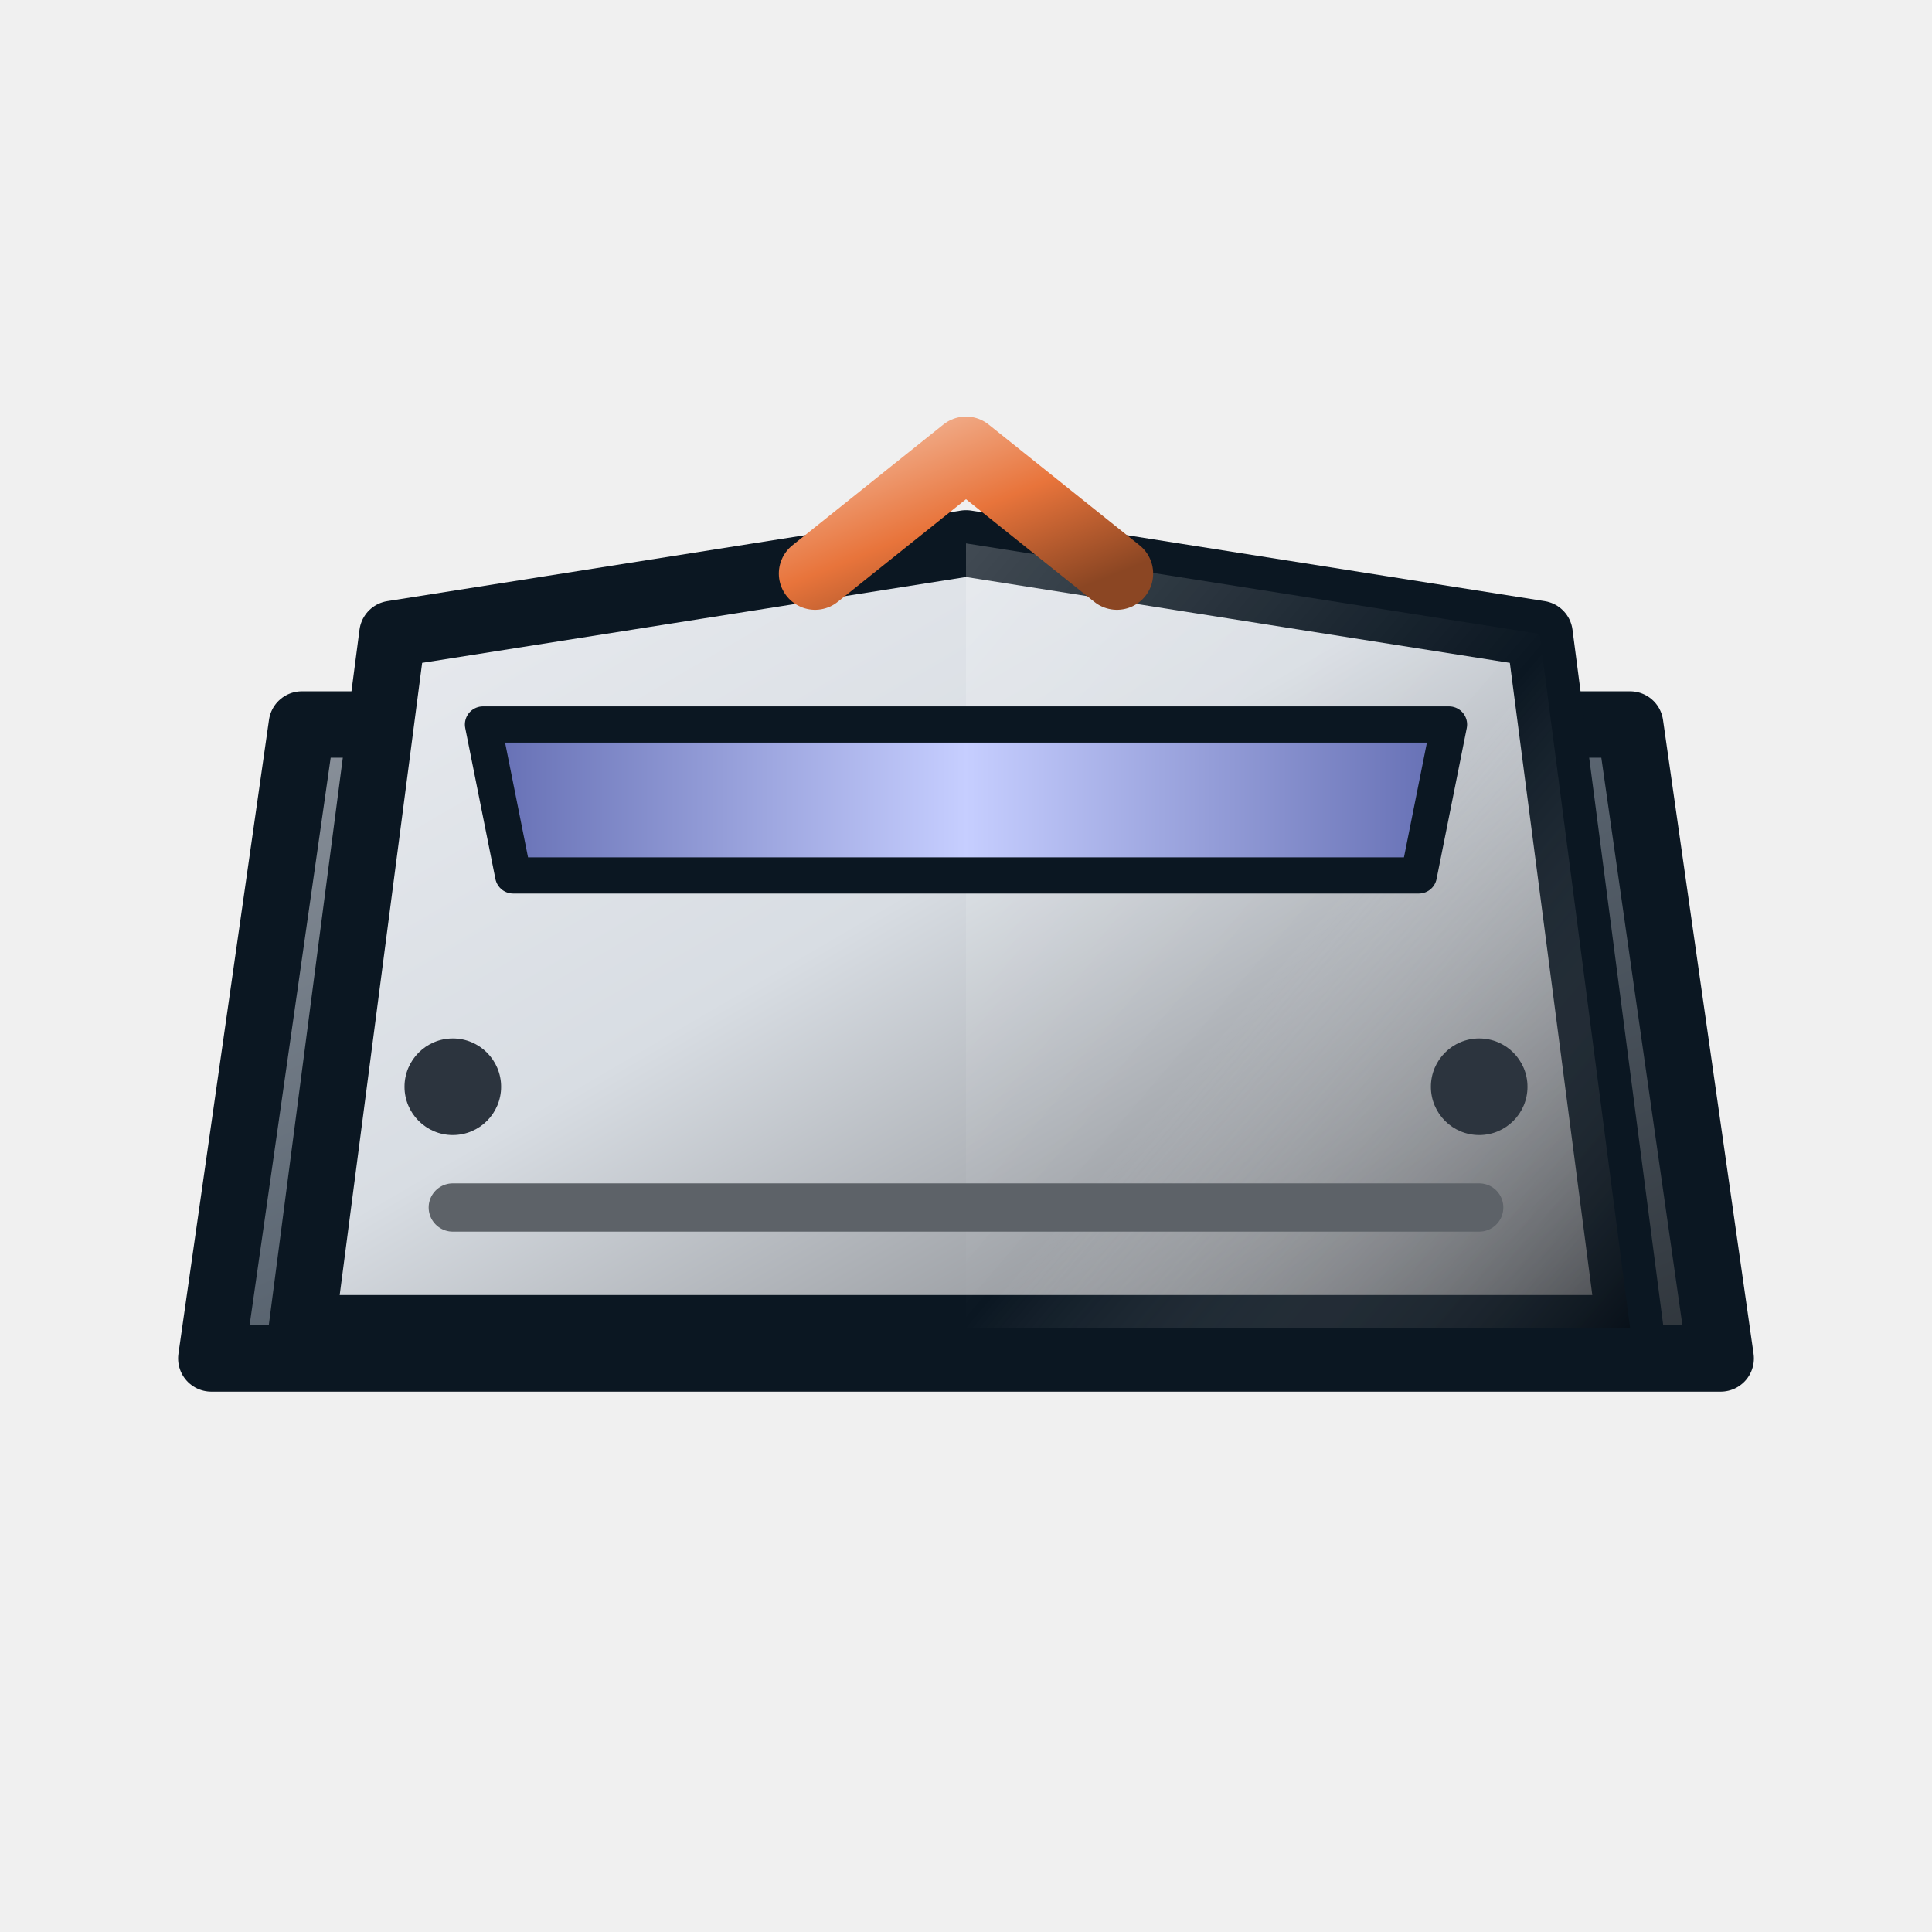
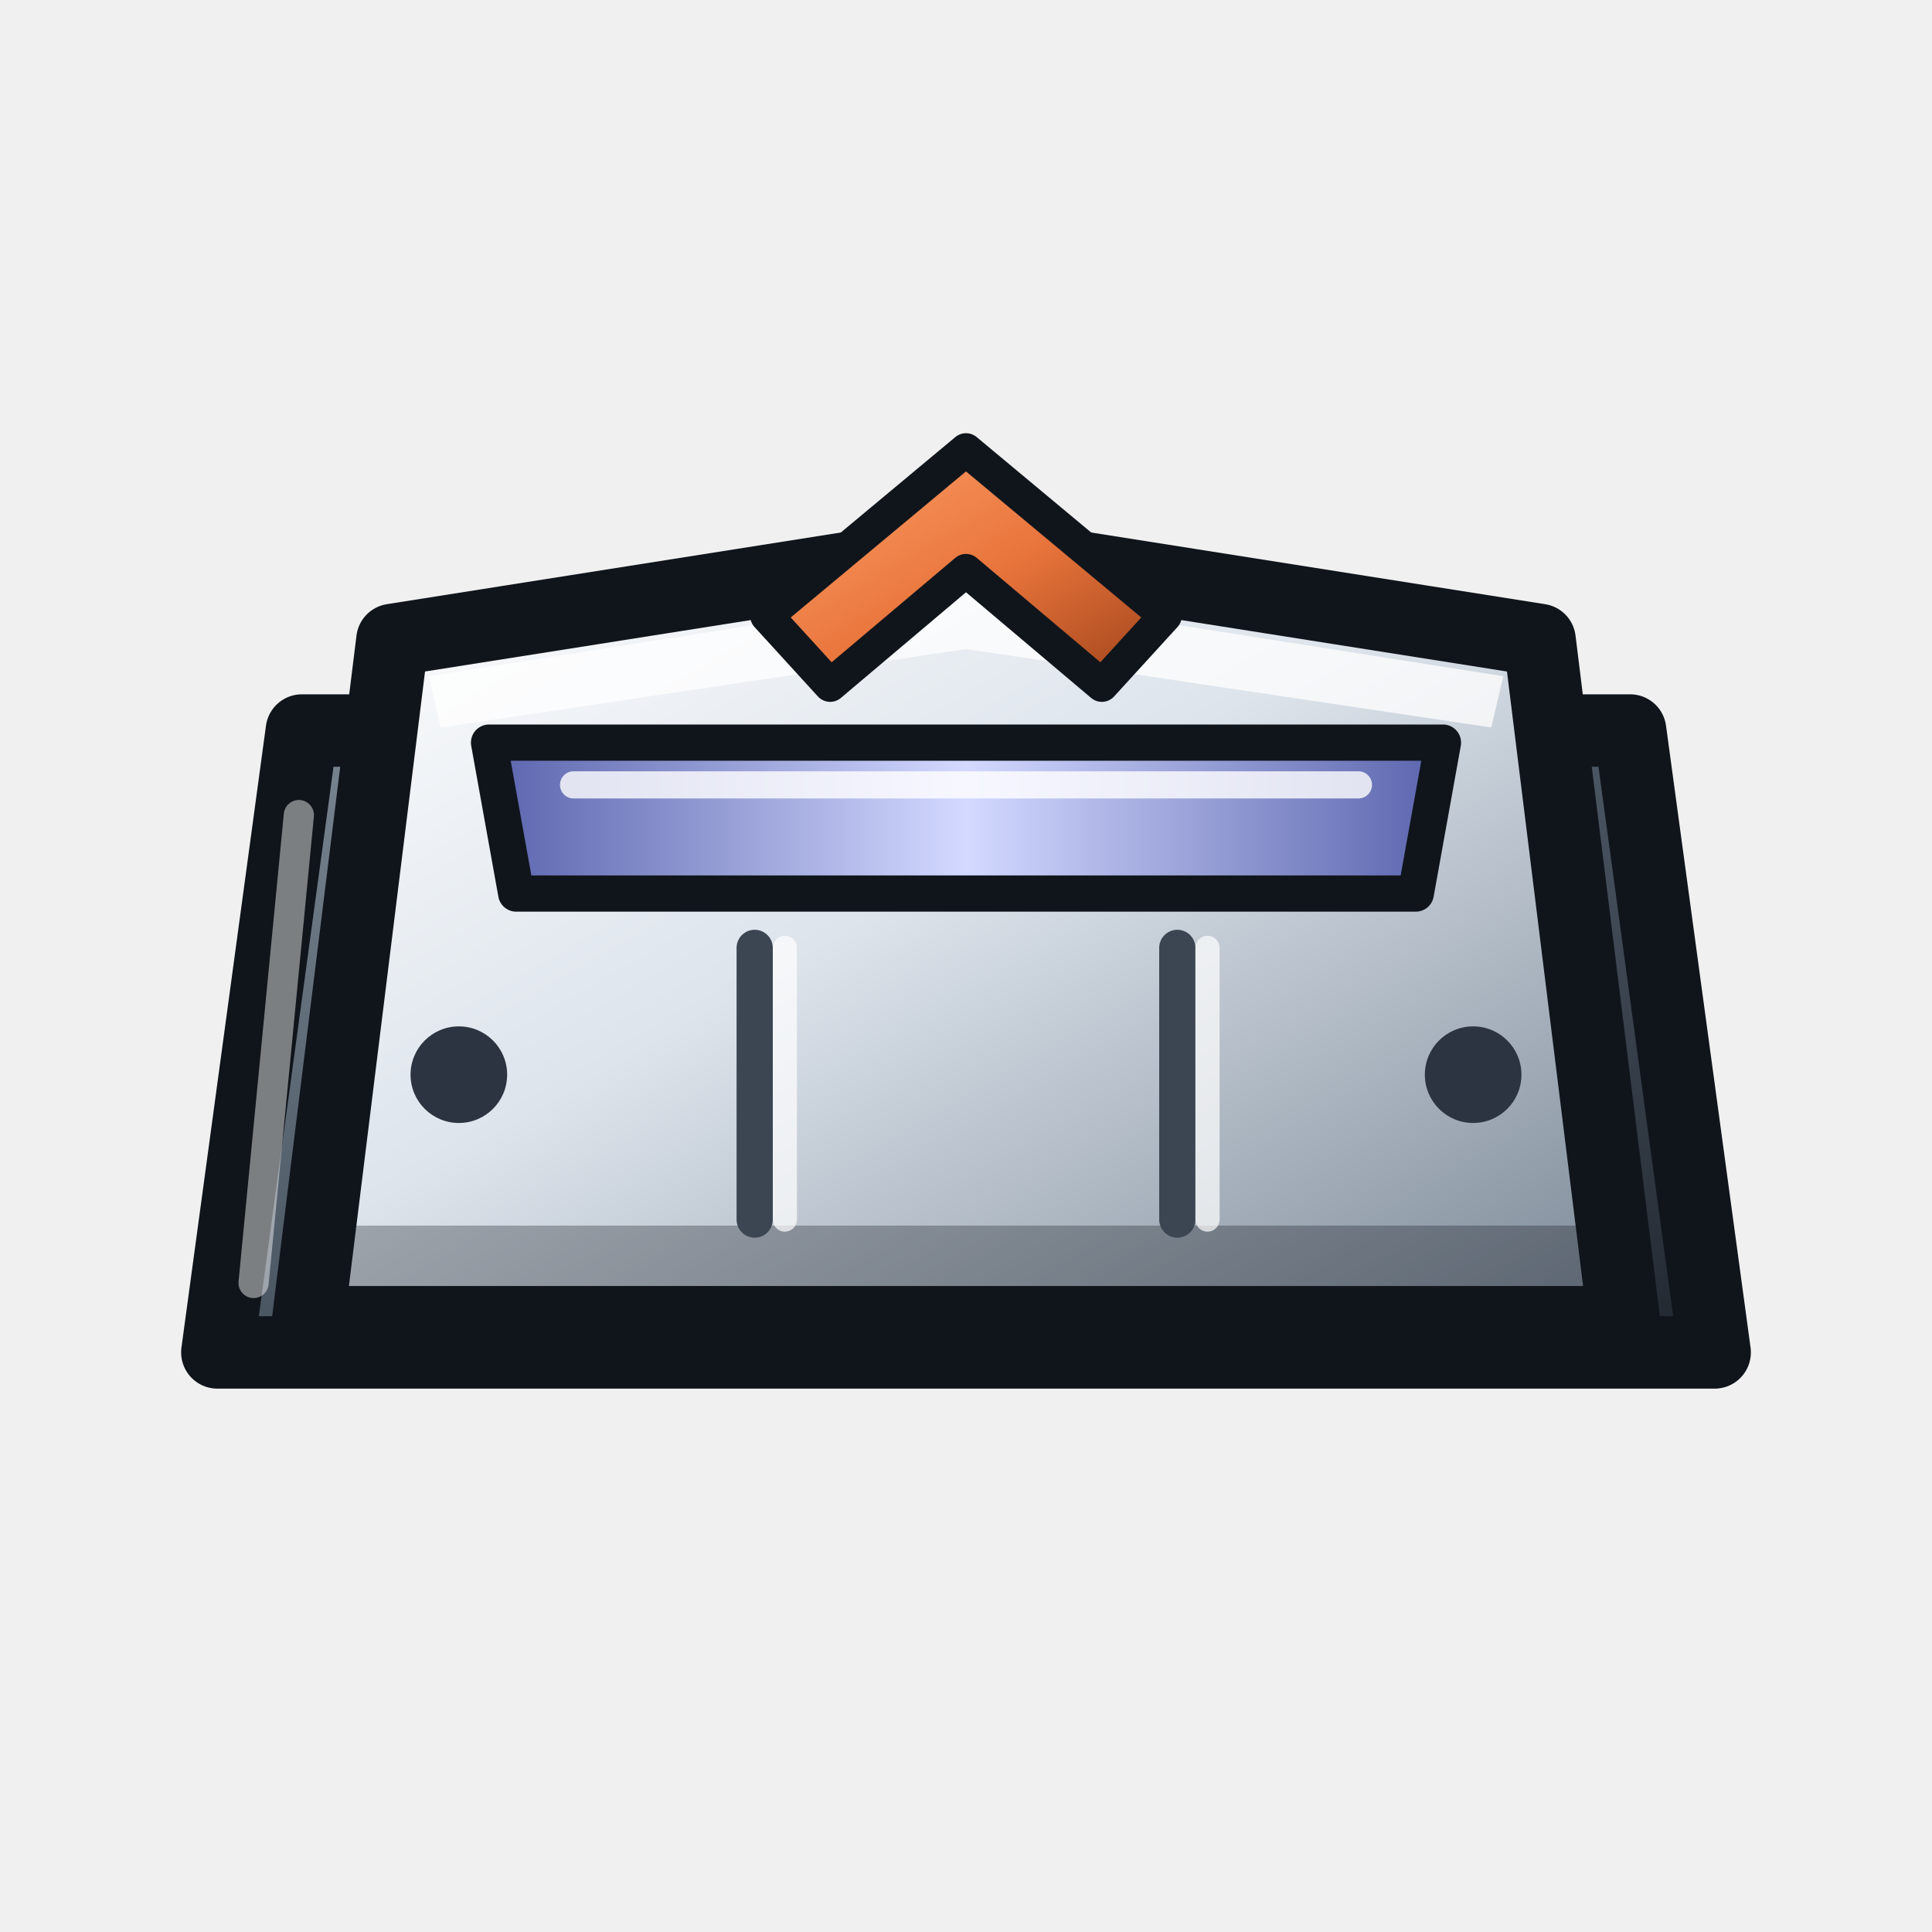
<svg xmlns="http://www.w3.org/2000/svg" viewBox="0 0 64 64">
  <defs>
    <linearGradient id="accent-fill" x1="0" y1="0" x2="1" y2="1">
-       <stop id="accent-light" offset="0" stop-color="#f2b393" />
-       <stop id="accent-base" offset="0.5" stop-color="#e8743b" />
-       <stop id="accent-dark" offset="1" stop-color="#8b4623" />
+       <stop id="accent-light" offset="0" stop-color="#ffa36b" />
+       <stop id="accent-base" offset="0.55" stop-color="#e8743b" />
+       <stop id="accent-dark" offset="1" stop-color="#9c4119" />
    </linearGradient>
-     <linearGradient id="m5d68743050" x1="0" y1="0" x2="1" y2="1">
-       <stop offset="0" stop-color="#8e959e" />
-       <stop offset="0.45" stop-color="#5d6874" />
-       <stop offset="1" stop-color="#2e343a" />
+     <linearGradient id="steel" x1="0" y1="0" x2="1" y2="1">
+       <stop offset="0" stop-color="#ffffff" />
+       <stop offset="0.45" stop-color="#dde4ec" />
+       <stop offset="1" stop-color="#7b8896" />
    </linearGradient>
-     <linearGradient id="md8dde34550" x1="0" y1="0" x2="1" y2="1">
-       <stop offset="0" stop-color="#eaecf0" />
-       <stop offset="0.45" stop-color="#d8dde3" />
-       <stop offset="1" stop-color="#6c6e72" />
-     </linearGradient>
-     <linearGradient id="sheen" x1="0" y1="0" x2="1" y2="1">
-       <stop offset="0" stop-color="#ffffff" stop-opacity="0.22" />
-       <stop offset="0.5" stop-color="#ffffff" stop-opacity="0" />
-       <stop offset="1" stop-color="#03070c" stop-opacity="0.4" />
+     <linearGradient id="carrier" x1="0" y1="0" x2="1" y2="1">
+       <stop offset="0" stop-color="#7d8995" />
+       <stop offset="0.5" stop-color="#4a5562" />
+       <stop offset="1" stop-color="#20262e" />
    </linearGradient>
    <linearGradient id="phase" x1="0" y1="0" x2="1" y2="0">
-       <stop offset="0" stop-color="#636db2" />
-       <stop offset="0.5" stop-color="#c6ceff" />
-       <stop offset="1" stop-color="#636db2" />
+       <stop offset="0" stop-color="#5a64ad" />
+       <stop offset="0.5" stop-color="#d3d9ff" />
+       <stop offset="1" stop-color="#5a64ad" />
    </linearGradient>
  </defs>
-   <g id="base" stroke="#0b1722" stroke-width="2.2" stroke-linejoin="round" stroke-linecap="round">
-     <path d="M7 45 L10 24 L54 24 L57 45 Z" fill="url(#m5d68743050)" />
-     <path d="M10 44 L13 21 L32 18 L51 21 L54 44 Z" fill="url(#md8dde34550)" />
-     <path d="M32 18 L51 21 L54 44 L32 44 Z" fill="url(#sheen)" stroke="none" />
-     <path d="M15 40 L49 40" fill="none" stroke="#5d6268" stroke-width="1.6" />
-     <circle cx="15" cy="36" r="1.6" fill="#2c343e" stroke="none" />
-     <circle cx="49" cy="36" r="1.6" fill="#2c343e" stroke="none" />
+   <g id="base" stroke="#10151c" stroke-width="2.4" stroke-linejoin="round" stroke-linecap="round">
+     <path d="M7.2 44.8 L10 24.2 L54 24.2 L56.8 44.8 Z" fill="url(#carrier)" />
+     <path d="M9.9 27 L8.4 42.5" fill="none" stroke="#ffffff" stroke-opacity="0.45" stroke-width="1" />
+     <path d="M10.2 43.8 L13 21.2 L32 18.2 L51 21.2 L53.8 43.8 Z" fill="url(#steel)" />
+     <path d="M14.2 22.4 L32 19.6 L49.8 22.4 L49.4 24.1 L32 21.5 L14.6 24.1 Z" fill="#ffffff" fill-opacity="0.75" stroke="none" />
+     <path d="M11.8 40.6 L52.2 40.6 L52.5 42.6 L11.5 42.6 Z" fill="#0a0f16" fill-opacity="0.3" stroke="none" />
+     <path d="M25 31.4 L25 40.4 M39 31.4 L39 40.4" fill="none" stroke="#3b4652" stroke-width="1.2" />
+     <path d="M26 31.4 L26 40.4 M40 31.4 L40 40.4" fill="none" stroke="#ffffff" stroke-opacity="0.7" stroke-width="0.8" />
+     <circle cx="15.2" cy="35.6" r="1.6" fill="#2b3440" stroke="none" />
+     <circle cx="48.8" cy="35.6" r="1.6" fill="#2b3440" stroke="none" />
  </g>
-   <g id="accent" stroke="#0b1722" stroke-width="2.2" stroke-linejoin="round" stroke-linecap="round">
-     <path d="M16 24 L48 24 L47 29 L17 29 Z" fill="url(#phase)" stroke-width="1.2" />
-     <path d="M27 19 L32 15 L37 19" fill="none" stroke="url(#accent-fill)" stroke-width="2.4" />
+   <g id="accent" stroke="#10151c" stroke-width="2.4" stroke-linejoin="round" stroke-linecap="round">
+     <path d="M16.2 24.6 L47.8 24.6 L46.9 29.6 L17.1 29.6 Z" fill="url(#phase)" stroke-width="1.2" />
+     <path d="M19 26 L45 26" fill="none" stroke="#ffffff" stroke-opacity="0.8" stroke-width="0.9" />
+     <path d="M25.4 20.4 L32 14.9 L38.6 20.4 L36.5 22.7 L32 18.9 L27.5 22.7 Z" fill="url(#accent-fill)" stroke-width="1.1" />
  </g>
</svg>
